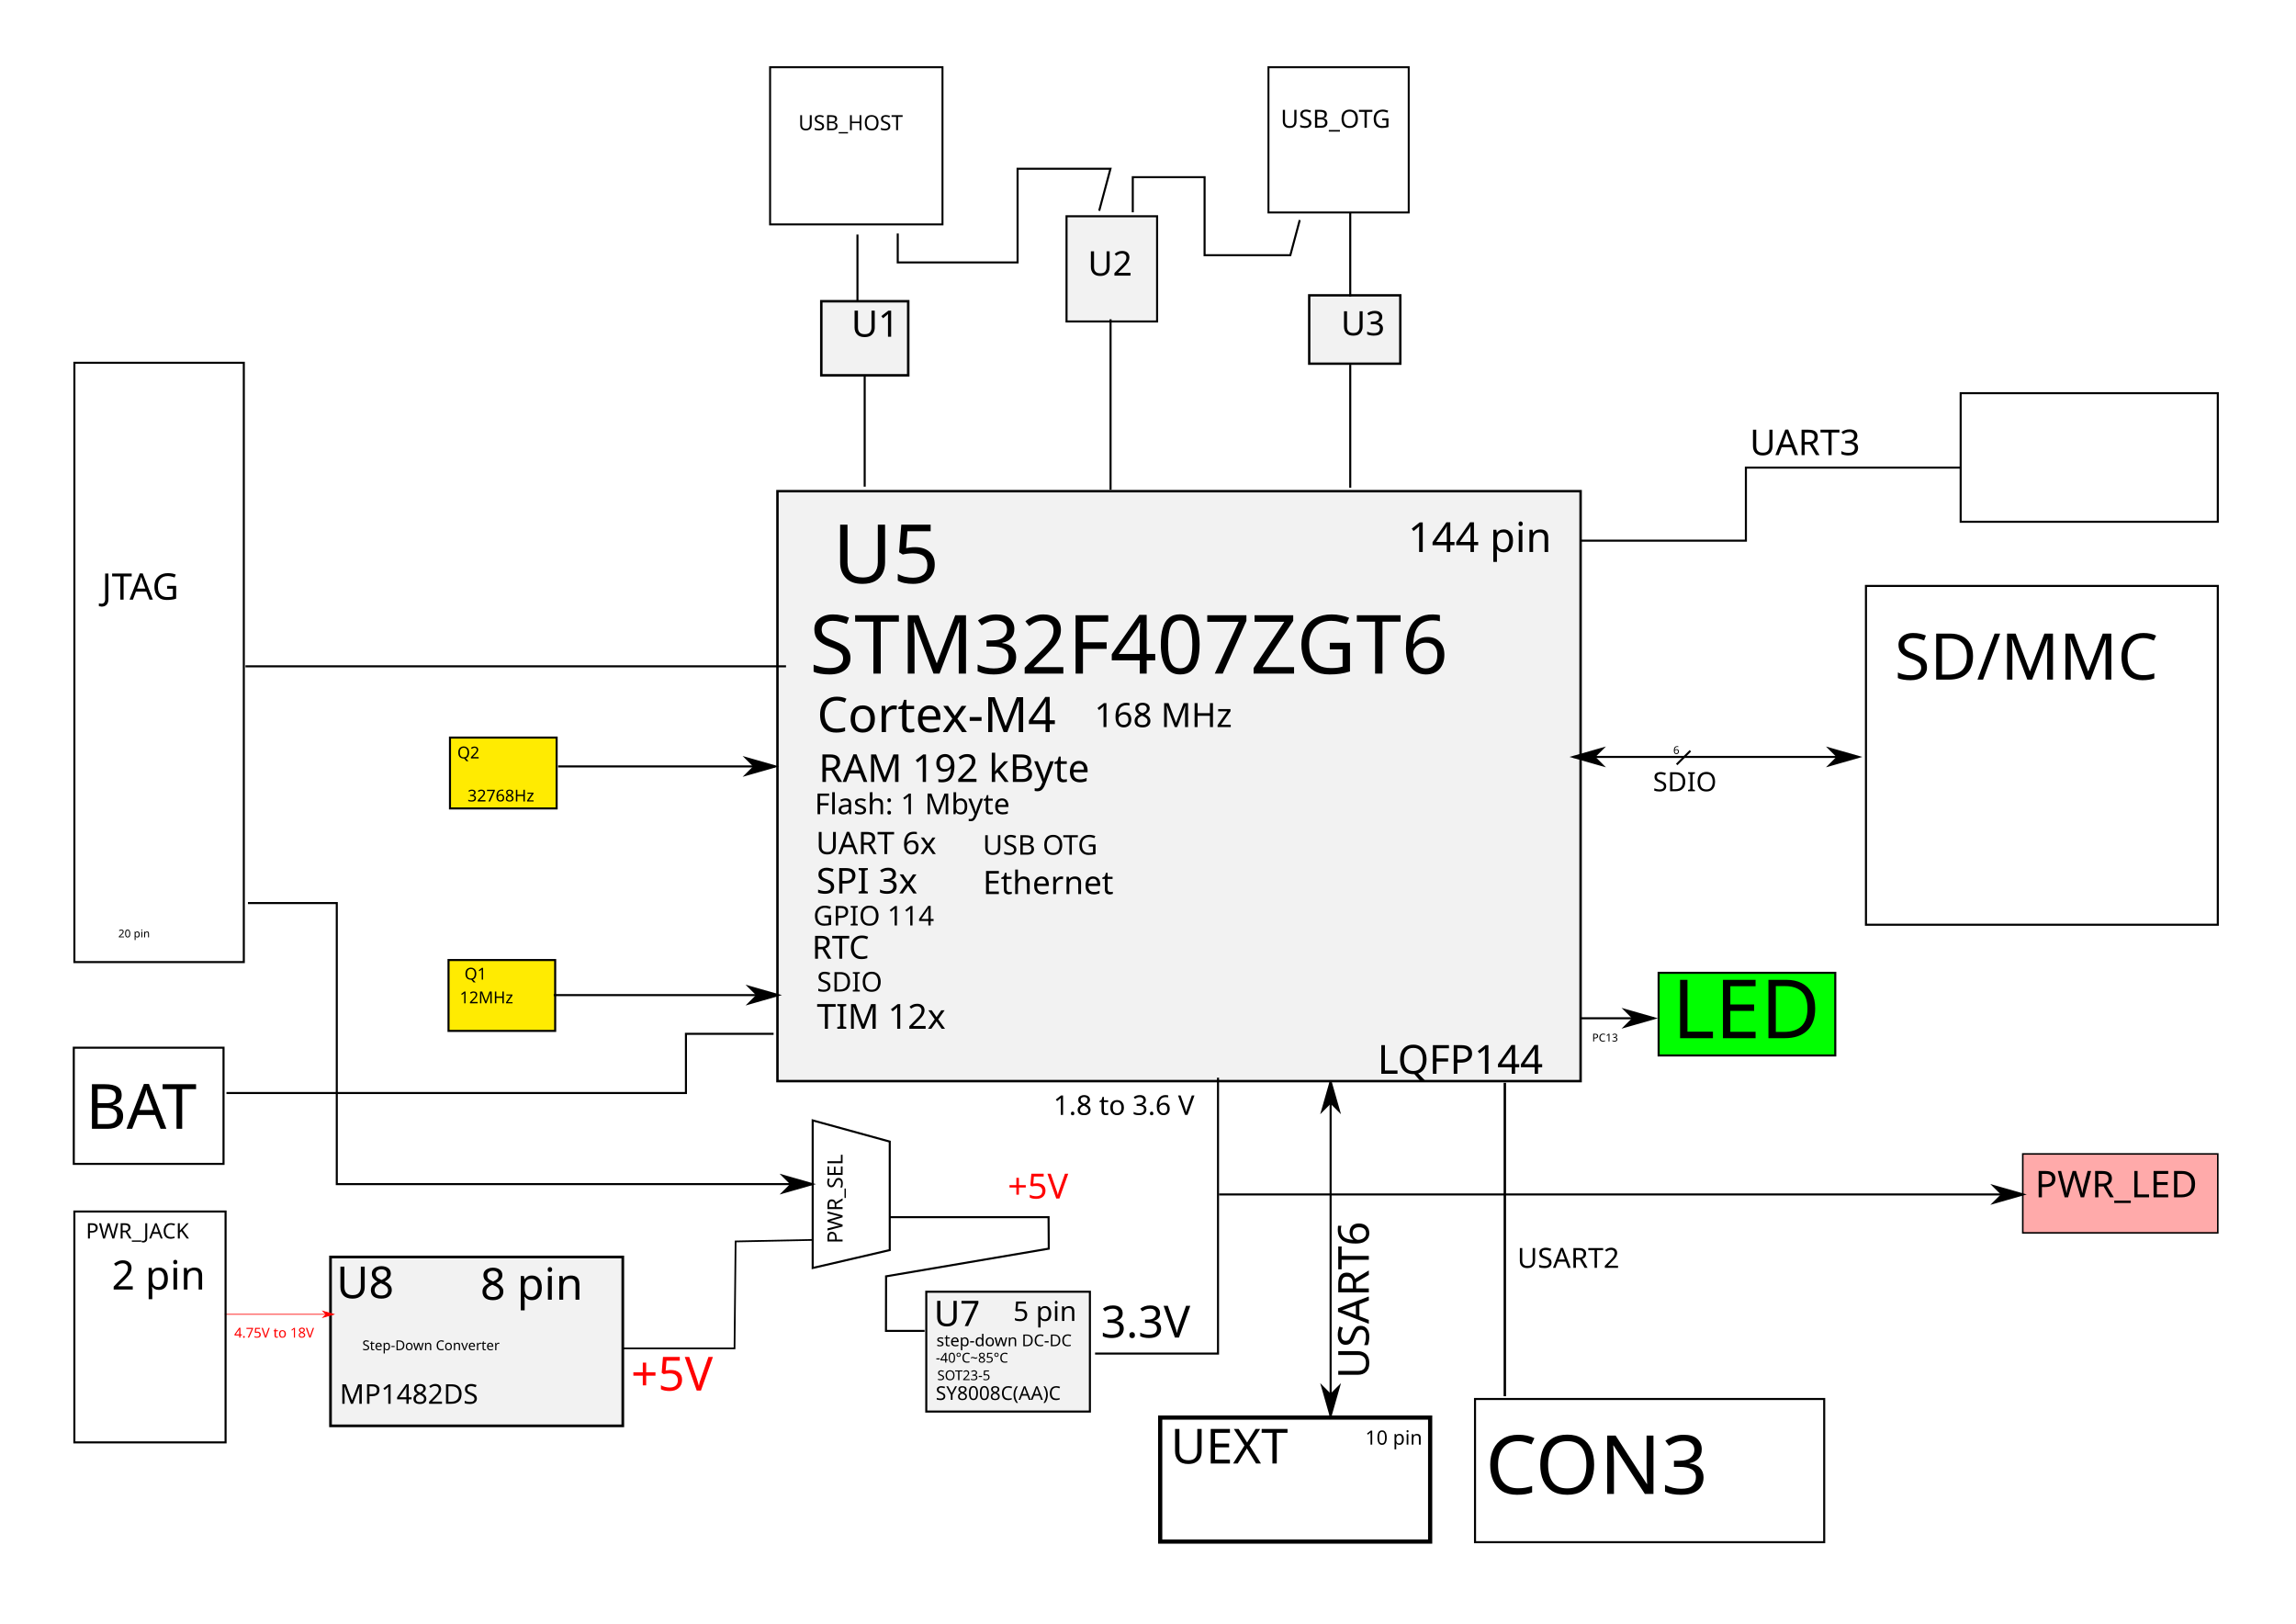
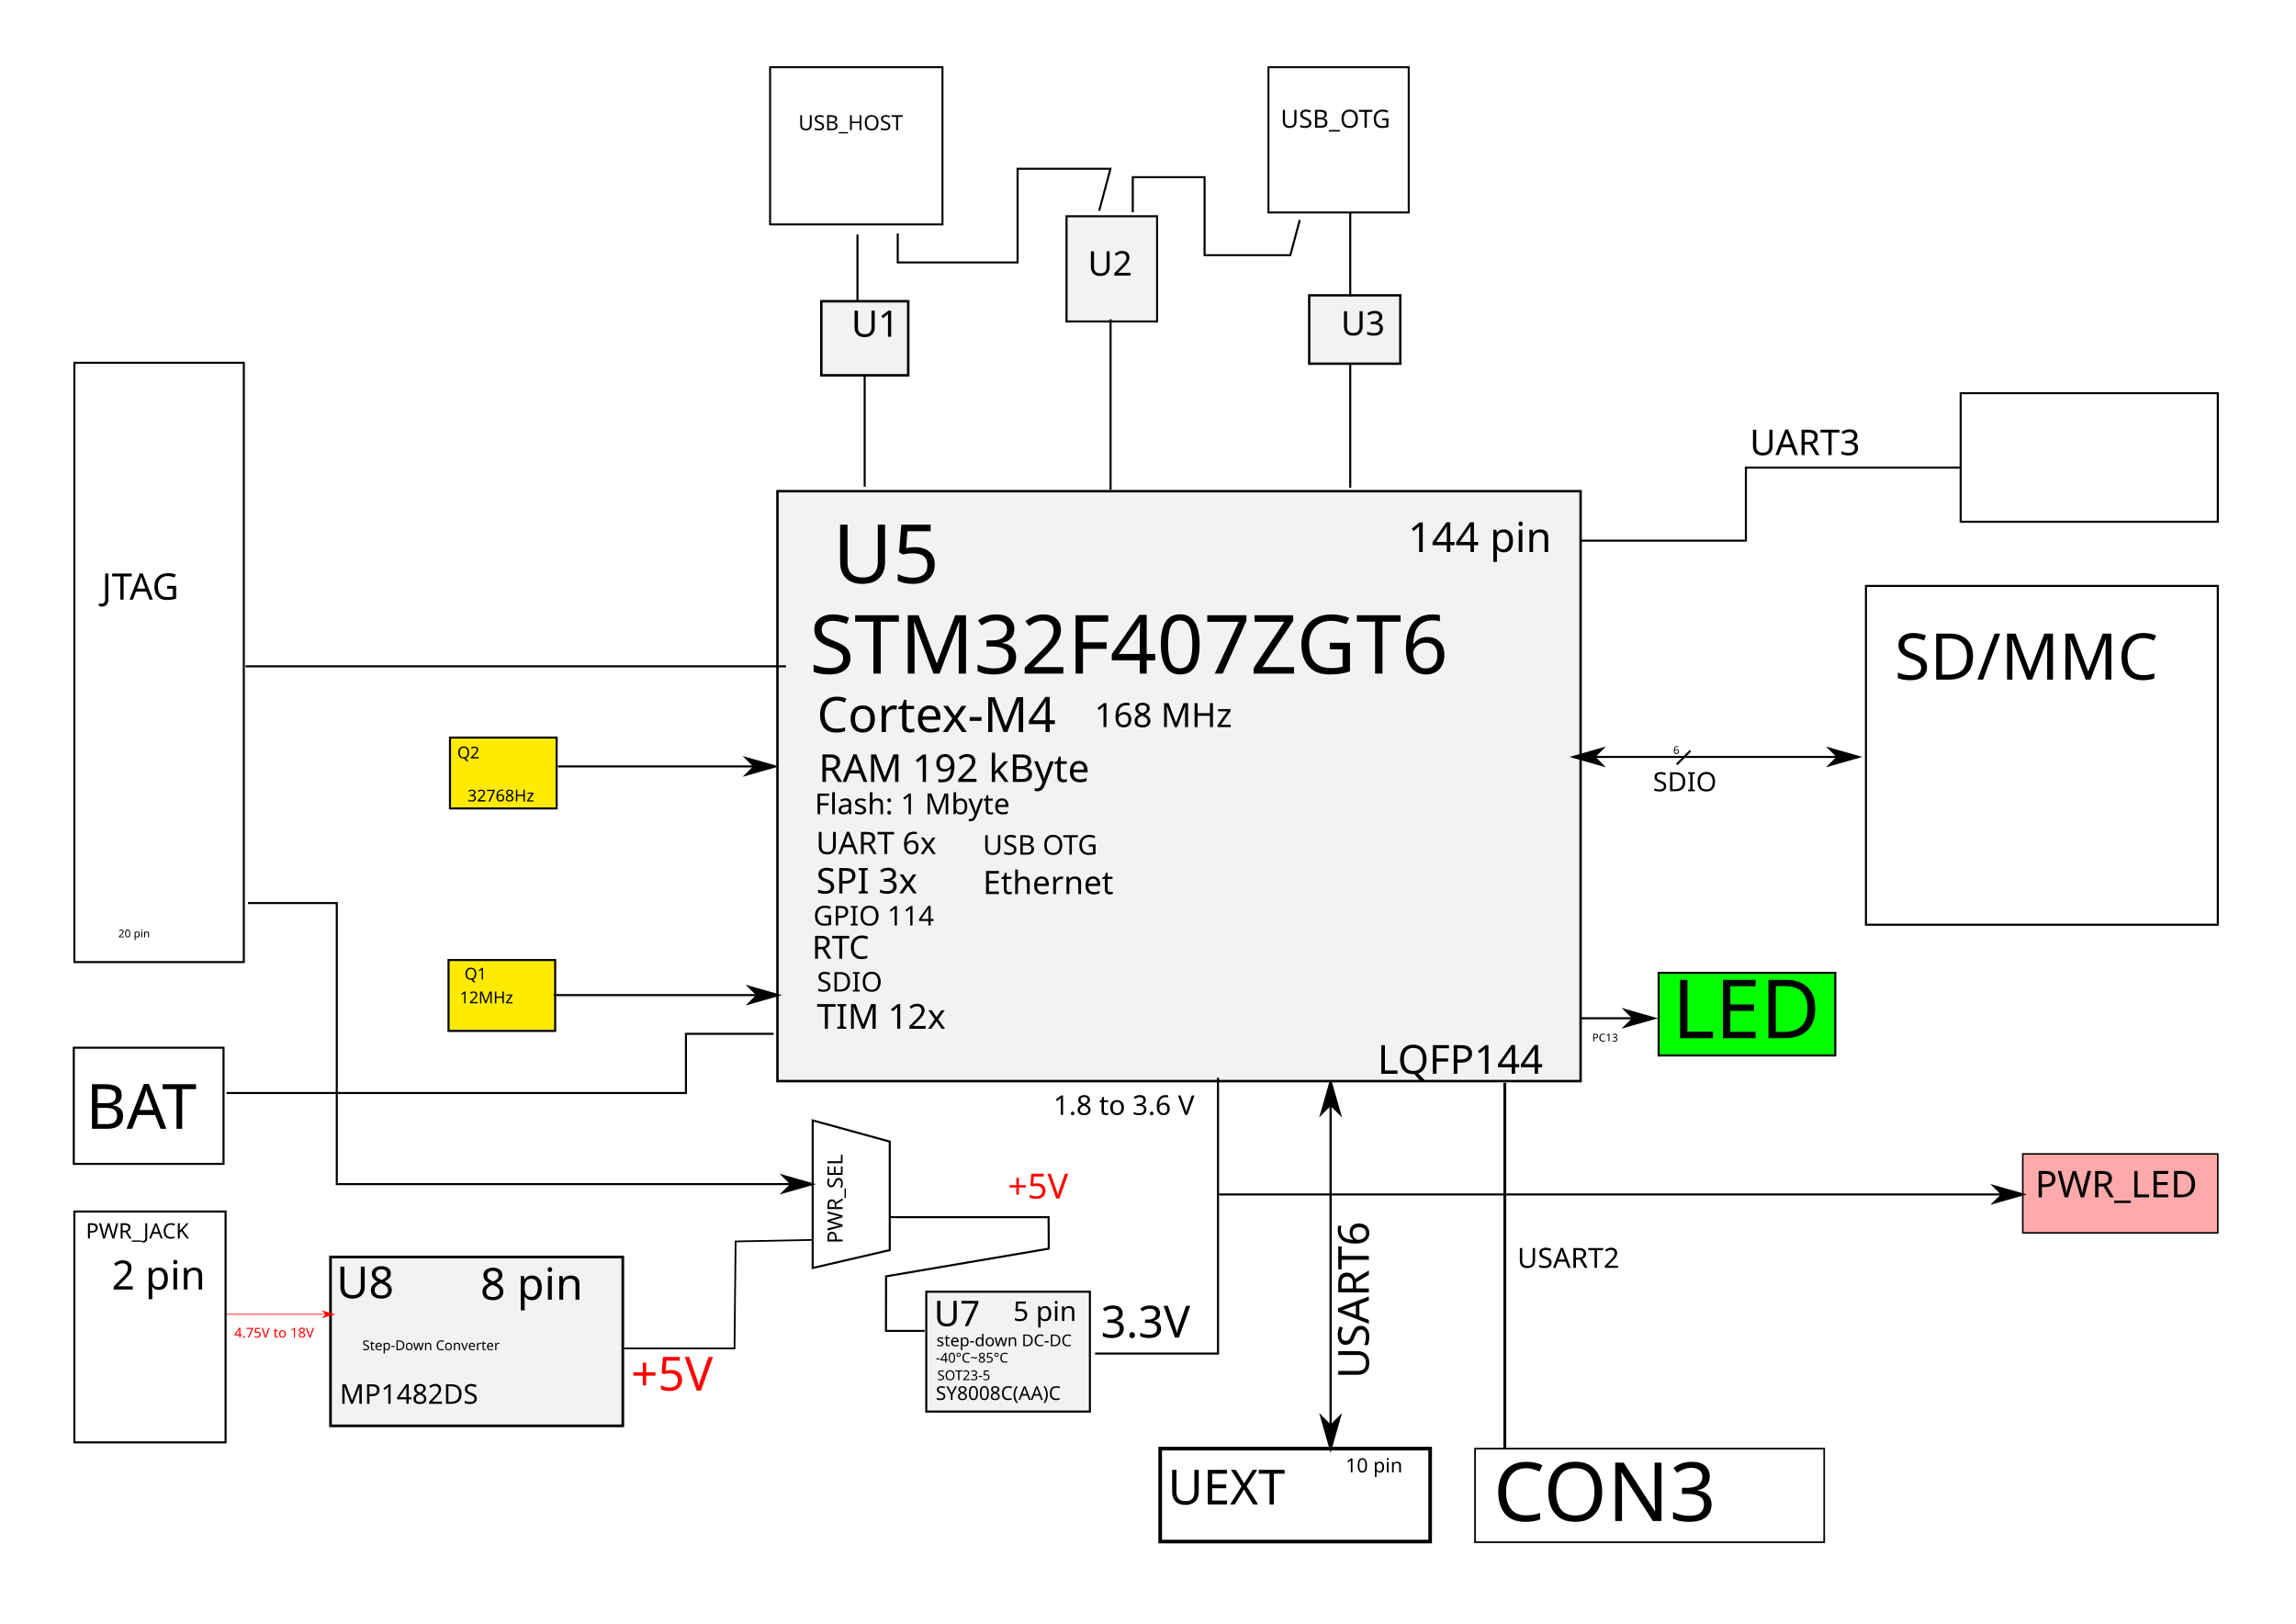
<svg xmlns="http://www.w3.org/2000/svg" xmlns:xlink="http://www.w3.org/1999/xlink" width="297mm" height="210mm" viewBox="0 0 297 210" version="1.1" id="svg8">
  <defs id="defs2">
    <marker style="overflow:visible;" id="marker1311" refX="0.0" refY="0.0" orient="auto">
      <path transform="scale(0.8) rotate(180) translate(12.5,0)" style="fill-rule:evenodd;stroke:#000000;stroke-width:1pt;stroke-opacity:1;fill:#000000;fill-opacity:1" d="M 0.0,0.0 L 5.0,-5.0 L -12.5,0.0 L 5.0,5.0 L 0.0,0.0 z " id="path1309" />
    </marker>
    <marker style="overflow:visible;" id="marker1301" refX="0.0" refY="0.0" orient="auto">
      <path transform="scale(0.8) rotate(180) translate(12.5,0)" style="fill-rule:evenodd;stroke:#000000;stroke-width:1pt;stroke-opacity:1;fill:#000000;fill-opacity:1" d="M 0.0,0.0 L 5.0,-5.0 L -12.5,0.0 L 5.0,5.0 L 0.0,0.0 z " id="path1299" />
    </marker>
    <marker style="overflow:visible;" id="marker1231" refX="0.0" refY="0.0" orient="auto">
      <path transform="scale(0.8) rotate(180) translate(12.5,0)" style="fill-rule:evenodd;stroke:#000000;stroke-width:1pt;stroke-opacity:1;fill:#000000;fill-opacity:1" d="M 0.0,0.0 L 5.0,-5.0 L -12.5,0.0 L 5.0,5.0 L 0.0,0.0 z " id="path1229" />
    </marker>
    <marker style="overflow:visible;" id="marker1161" refX="0.0" refY="0.0" orient="auto">
      <path transform="scale(0.8) rotate(180) translate(12.5,0)" style="fill-rule:evenodd;stroke:#000000;stroke-width:1pt;stroke-opacity:1;fill:#000000;fill-opacity:1" d="M 0.0,0.0 L 5.0,-5.0 L -12.5,0.0 L 5.0,5.0 L 0.0,0.0 z " id="path1159" />
    </marker>
    <marker style="overflow:visible;" id="marker1003" refX="0.0" refY="0.0" orient="auto">
      <path transform="scale(0.8) rotate(180) translate(12.5,0)" style="fill-rule:evenodd;stroke:#ff0000;stroke-width:1pt;stroke-opacity:1;fill:#ff0000;fill-opacity:1" d="M 0.0,0.0 L 5.0,-5.0 L -12.5,0.0 L 5.0,5.0 L 0.0,0.0 z " id="path1001" />
    </marker>
    <marker style="overflow:visible;" id="marker981" refX="0.0" refY="0.0" orient="auto">
      <path transform="scale(0.8) rotate(180) translate(12.5,0)" style="fill-rule:evenodd;stroke:#000000;stroke-width:1pt;stroke-opacity:1;fill:#000000;fill-opacity:1" d="M 0.0,0.0 L 5.0,-5.0 L -12.5,0.0 L 5.0,5.0 L 0.0,0.0 z " id="path979" />
    </marker>
    <linearGradient id="linearGradient1357">
      <stop style="stop-color:#000000;stop-opacity:1;" offset="0" id="stop1353" />
      <stop style="stop-color:#000000;stop-opacity:0;" offset="1" id="stop1355" />
    </linearGradient>
    <marker style="overflow:visible" id="marker1293" refX="0.0" refY="0.0" orient="auto">
      <path transform="scale(0.8) translate(12.5,0)" style="fill-rule:evenodd;stroke:#000000;stroke-width:1pt;stroke-opacity:1;fill:#000000;fill-opacity:1" d="M 0.0,0.0 L 5.0,-5.0 L -12.5,0.0 L 5.0,5.0 L 0.0,0.0 z " id="path1291" />
    </marker>
    <marker style="overflow:visible;" id="marker1259" refX="0.0" refY="0.0" orient="auto">
      <path transform="scale(0.8) rotate(180) translate(12.5,0)" style="fill-rule:evenodd;stroke:#000000;stroke-width:1pt;stroke-opacity:1;fill:#000000;fill-opacity:1" d="M 0.0,0.0 L 5.0,-5.0 L -12.5,0.0 L 5.0,5.0 L 0.0,0.0 z " id="path1257" />
    </marker>
    <marker style="overflow:visible" id="Arrow1Lstart" refX="0.0" refY="0.0" orient="auto">
      <path transform="scale(0.8) translate(12.5,0)" style="fill-rule:evenodd;stroke:#000000;stroke-width:1pt;stroke-opacity:1;fill:#000000;fill-opacity:1" d="M 0.0,0.0 L 5.0,-5.0 L -12.5,0.0 L 5.0,5.0 L 0.0,0.0 z " id="path927" />
    </marker>
    <marker style="overflow:visible;" id="Arrow1Lend" refX="0.0" refY="0.0" orient="auto">
      <path transform="scale(0.8) rotate(180) translate(12.5,0)" style="fill-rule:evenodd;stroke:#000000;stroke-width:1pt;stroke-opacity:1;fill:#000000;fill-opacity:1" d="M 0.0,0.0 L 5.0,-5.0 L -12.5,0.0 L 5.0,5.0 L 0.0,0.0 z " id="path930" />
    </marker>
    <linearGradient xlink:href="#linearGradient1357" id="linearGradient1359" x1="217.203" y1="130.418" x2="236.536" y2="130.418" gradientUnits="userSpaceOnUse" />
  </defs>
  <g id="layer1" style="display:inline">
    <rect style="opacity:0.996;fill:none;stroke:#000000;stroke-width:0.269;stroke-opacity:1" id="rect61" width="45.511" height="43.818" x="241.373" y="75.781" />
    <rect style="opacity:0.996;fill:none;stroke:#000000;stroke-width:0.253;stroke-opacity:1" id="rect69" width="22.301" height="20.33" x="99.615" y="8.693" />
    <rect style="opacity:0.996;fill:none;stroke:#000000;stroke-width:0.251;stroke-opacity:1" id="rect71" width="18.143" height="18.786" x="164.082" y="8.693" />
-     <rect style="opacity:0.996;fill:none;stroke:#000000;stroke-width:0.265;stroke-opacity:1" id="rect133" width="45.168" height="18.521" x="190.802" y="180.937" />
+     <rect style="opacity:0.996;fill:none;stroke:#000000;stroke-width:0.214;stroke-opacity:1" id="rect133" width="45.168" height="12.102" x="190.802" y="187.356" />
    <rect style="opacity:0.996;fill:none;stroke:#000000;stroke-width:0.265;stroke-opacity:1" id="rect145" width="33.262" height="16.631" x="253.622" y="50.851" />
    <rect style="opacity:0.996;fill:none;stroke:#000000;stroke-width:0.265;stroke-opacity:1" id="rect27" width="21.916" height="77.508" x="9.622" y="46.921" />
    <rect style="opacity:0.996;fill:#ffeb00;stroke:#000000;stroke-width:0.265;stroke-opacity:1;fill-opacity:1" id="rect215" width="13.796" height="9.166" x="58.019" y="124.165" />
    <rect style="display:inline;opacity:0.996;fill:#ffeb00;stroke:#000000;stroke-width:0.265;stroke-opacity:1;fill-opacity:1" id="rect215-5" width="13.796" height="9.166" x="58.208" y="95.392" />
    <text xml:space="preserve" style="font-style:normal;font-weight:normal;font-size:1.411px;line-height:1.25;font-family:sans-serif;fill:#000000;fill-opacity:1;stroke:none;stroke-width:0.265" x="15.308" y="121.236" id="text913">
      <tspan id="tspan911" x="15.308" y="121.236" style="font-size:1.411px;stroke-width:0.265">20 pin</tspan>
    </text>
-     <text xml:space="preserve" style="font-style:normal;font-weight:normal;font-size:2.547px;line-height:1.25;font-family:sans-serif;fill:#000000;fill-opacity:1;stroke:none;stroke-width:0.478" x="176.596" y="186.84" id="text923">
-       <tspan id="tspan921" x="176.596" y="186.84" style="font-size:2.547px;stroke-width:0.478">10 pin</tspan>
-     </text>
-     <path style="fill:none;stroke:#000000;stroke-width:0.265;stroke-linecap:butt;stroke-linejoin:miter;stroke-opacity:1;stroke-miterlimit:4;stroke-dasharray:none;marker-end:url(#Arrow1Lend);marker-start:url(#Arrow1Lstart)" d="m 172.122,139.916 v 43.164" id="path925" />
+     <text xml:space="preserve" style="font-style:normal;font-weight:normal;font-size:2.547px;line-height:1.25;font-family:sans-serif;fill:#000000;fill-opacity:1;stroke:none;stroke-width:0.478" x="174.045" y="190.431" id="text923">
+       <tspan id="tspan921" x="174.045" y="190.431" style="font-size:2.547px;stroke-width:0.478">10 pin</tspan>
+     </text>
+     <path style="fill:none;stroke:#000000;stroke-width:0.291;stroke-linecap:butt;stroke-linejoin:miter;stroke-miterlimit:4;stroke-dasharray:none;stroke-opacity:1;marker-start:url(#Arrow1Lstart);marker-end:url(#Arrow1Lend)" d="m 172.122,139.916 v 47.44" id="path925" />
    <text xml:space="preserve" style="font-style:normal;font-weight:normal;font-size:5.541px;line-height:1.25;font-family:sans-serif;fill:#000000;fill-opacity:1;stroke:none;stroke-width:1.039" x="-178.304" y="177.065" id="text1231" transform="rotate(-90)">
      <tspan id="tspan1229" x="-178.304" y="177.065" style="font-size:5.541px;stroke-width:1.039">USART6</tspan>
    </text>
  </g>
  <g id="layer3" style="display:inline">
    <rect style="display:inline;opacity:0.996;fill:#f2f2f2;stroke:#000000;stroke-width:0.347" id="rect31" width="37.81" height="21.84" x="42.752" y="162.571" />
    <rect style="display:inline;opacity:0.996;fill:#f2f2f2;stroke:#000000;stroke-width:0.265" id="rect73" width="11.717" height="13.607" x="137.961" y="27.97" />
    <rect style="display:inline;opacity:0.996;fill:#f2f2f2;stroke:#000000;stroke-width:0.305" id="rect75" width="11.783" height="8.843" x="169.353" y="38.195" />
    <rect style="display:inline;opacity:0.996;fill:#f2f2f2;stroke:#000000;stroke-width:0.322" id="rect77" width="11.244" height="9.581" x="106.24" y="38.96" />
-     <rect style="display:inline;fill:none;stroke:#000000;stroke-width:0.542;stroke-opacity:1" id="rect919" width="34.92" height="16.037" x="150.078" y="183.34" />
+     <rect style="display:inline;fill:none;stroke:#000000;stroke-width:0.47;stroke-opacity:1" id="rect919" width="34.92" height="12.021" x="150.078" y="187.356" />
    <rect style="display:inline;opacity:0.996;fill:#f2f2f2;stroke:#000000;stroke-width:0.265" id="rect33" width="21.167" height="15.497" x="119.818" y="167.065" />
    <text xml:space="preserve" style="font-style:normal;font-weight:normal;font-size:5.751px;line-height:1.25;font-family:sans-serif;fill:#000000;fill-opacity:1;stroke:none;stroke-width:0.144" x="142.393" y="172.993" id="text1133">
      <tspan id="tspan1131" x="142.393" y="172.993" style="stroke-width:0.144">3.3V</tspan>
    </text>
    <rect style="display:inline;opacity:0.996;fill:#f2f2f2;stroke:#000000;stroke-width:0.317;stroke-opacity:1" id="rect10" width="103.891" height="76.299" x="100.568" y="63.526" />
  </g>
  <g id="layer4" style="display:inline">
    <path style="display:inline;fill:none;stroke:#ff0000;stroke-width:0.098;stroke-linecap:butt;stroke-linejoin:miter;stroke-miterlimit:4;stroke-dasharray:none;stroke-opacity:1;marker-end:url(#marker1003)" d="M 29.08,169.983 H 43.164" id="path35" />
    <path style="display:inline;fill:none;stroke:#000000;stroke-width:0.223px;stroke-linecap:butt;stroke-linejoin:miter;stroke-opacity:1" d="m 80.492,174.393 14.522,0 0.141,-13.833 10.015,-0.199" id="path37" />
    <path style="display:inline;fill:none;stroke:#000000;stroke-width:0.265px;stroke-linecap:butt;stroke-linejoin:miter;stroke-opacity:1" d="m 141.653,175.062 h 15.903 v -35.68" id="path39" />
    <path style="display:inline;fill:none;stroke:#000000;stroke-width:0.265;stroke-linecap:butt;stroke-linejoin:miter;stroke-opacity:1;stroke-miterlimit:4;stroke-dasharray:none;marker-end:url(#marker1259);marker-start:url(#marker1293)" d="m 203.54,97.896 h 36.853" id="path67" />
    <path style="display:inline;fill:none;stroke:#000000;stroke-width:0.265px;stroke-linecap:butt;stroke-linejoin:miter;stroke-opacity:1" d="M 111.852,62.942 V 48.643" id="path99" />
    <path style="display:inline;fill:none;stroke:#000000;stroke-width:0.265px;stroke-linecap:butt;stroke-linejoin:miter;stroke-opacity:1" d="M 174.661,63.076 V 47.173" id="path103" />
    <path style="display:inline;fill:none;stroke:#000000;stroke-width:0.265px;stroke-linecap:butt;stroke-linejoin:miter;stroke-opacity:1" d="M 174.661,38.353 V 27.529" id="path105" />
    <path style="display:inline;fill:none;stroke:#000000;stroke-width:0.265px;stroke-linecap:butt;stroke-linejoin:miter;stroke-opacity:1" d="M 143.657,63.343 V 41.293" id="path107" />
    <path style="display:inline;fill:none;stroke:#000000;stroke-width:0.265px;stroke-linecap:butt;stroke-linejoin:miter;stroke-opacity:1" d="m 142.187,27.261 1.457,-5.437 h -12.014 v 12.119 h -15.502 v -3.742" id="path109" />
    <path style="display:inline;fill:none;stroke:#000000;stroke-width:0.265px;stroke-linecap:butt;stroke-linejoin:miter;stroke-opacity:1" d="m 146.531,27.462 v -4.544 h 9.288 v 10.089 h 11.092 l 1.219,-4.548" id="path111" />
-     <path style="display:inline;fill:none;stroke:#000000;stroke-width:0.316px;stroke-linecap:butt;stroke-linejoin:miter;stroke-opacity:1" d="m 194.658,140.04 v 40.538" id="path135" />
+     <path style="display:inline;fill:none;stroke:#000000;stroke-width:0.369px;stroke-linecap:butt;stroke-linejoin:miter;stroke-opacity:1" d="m 194.658,140.04 v 47.316" id="path135" />
    <path style="display:inline;fill:none;stroke:#000000;stroke-width:0.265px;stroke-linecap:butt;stroke-linejoin:miter;stroke-opacity:1" d="m 204.485,69.926 h 21.356 V 60.476 l 27.82,0" id="path147" />
    <path style="display:inline;fill:none;stroke:#000000;stroke-width:0.265px;stroke-linecap:butt;stroke-linejoin:miter;stroke-opacity:1" d="m 31.75,86.179 h 69.926" id="path29" />
    <path style="display:inline;fill:none;stroke:#000000;stroke-width:0.265;stroke-linecap:butt;stroke-linejoin:miter;stroke-opacity:1;stroke-miterlimit:4;stroke-dasharray:none;marker-end:url(#marker1311)" d="M 72.193,99.124 H 100.258" id="path232" />
    <path style="display:inline;fill:none;stroke:#000000;stroke-width:0.265;stroke-linecap:butt;stroke-linejoin:miter;stroke-opacity:1;stroke-miterlimit:4;stroke-dasharray:none;marker-end:url(#marker1301)" d="M 71.626,128.701 H 100.636" id="path234" />
    <rect style="opacity:0.996;fill:none;stroke:#000000;stroke-width:0.265;stroke-opacity:1" id="rect238" width="19.371" height="15.025" x="9.544" y="135.504" />
    <text xml:space="preserve" style="font-style:normal;font-weight:normal;font-size:8.075px;line-height:1.25;font-family:sans-serif;fill:#000000;fill-opacity:1;stroke:none;stroke-width:0.202" x="11.113" y="145.993" id="text242">
      <tspan id="tspan240" x="11.113" y="145.993" style="stroke-width:0.202">BAT</tspan>
    </text>
    <path style="fill:none;stroke:#000000;stroke-width:0.265px;stroke-linecap:butt;stroke-linejoin:miter;stroke-opacity:1" d="m 29.293,141.363 h 59.437 v -7.654 H 100.069" id="path244" />
    <path style="fill:none;stroke:#000000;stroke-width:0.265;stroke-linecap:butt;stroke-linejoin:miter;stroke-opacity:1;stroke-miterlimit:4;stroke-dasharray:none;marker-end:url(#marker981)" d="m 204.528,131.697 h 9.421" id="path248" />
    <rect style="opacity:0.996;fill:#00ff00;stroke:#000000;stroke-width:0.265;stroke-opacity:1" id="rect252" width="22.852" height="10.691" x="214.551" y="125.817" />
    <text xml:space="preserve" style="font-style:normal;font-weight:normal;font-size:3.443px;line-height:1.25;font-family:sans-serif;fill:#000000;fill-opacity:1;stroke:none;stroke-width:0.646" x="213.815" y="102.335" id="text1255">
      <tspan id="tspan1253" x="213.815" y="102.335" style="font-size:3.443px;stroke-width:0.646">SDIO</tspan>
    </text>
    <text xml:space="preserve" style="font-style:normal;font-weight:normal;font-size:1.411px;line-height:1.25;font-family:sans-serif;fill:#000000;fill-opacity:1;stroke:none;stroke-width:0.265" x="216.442" y="97.521" id="text1345">
      <tspan id="tspan1343" x="216.442" y="97.521" style="font-size:1.411px;stroke-width:0.265">6</tspan>
    </text>
    <path style="fill:none;stroke:#000000;stroke-width:0.265px;stroke-linecap:butt;stroke-linejoin:miter;stroke-opacity:1" d="m 218.66,97.102 -1.771,1.771" id="path1347" />
    <text xml:space="preserve" style="font-style:normal;font-weight:normal;font-size:3.528px;line-height:1.25;font-family:sans-serif;fill:#000000;fill-opacity:1;stroke:none;stroke-width:0.265" x="47.719" y="176.609" id="text989">
      <tspan id="tspan987" x="47.719" y="176.609" style="font-size:3.528px;stroke-width:0.265" />
      <tspan x="47.719" y="181.019" style="font-size:3.528px;stroke-width:0.265" id="tspan991" />
    </text>
    <text xml:space="preserve" style="font-style:normal;font-weight:normal;font-size:1.764px;line-height:1.25;font-family:sans-serif;fill:#000000;fill-opacity:1;stroke:none;stroke-width:0.265" x="46.869" y="174.625" id="text995">
      <tspan id="tspan993" x="46.869" y="174.625" style="font-size:1.764px;stroke-width:0.265">Step-Down Converter</tspan>
    </text>
    <text xml:space="preserve" style="font-style:normal;font-weight:normal;font-size:1.776px;line-height:1.25;font-family:sans-serif;fill:#ff0000;fill-opacity:1;stroke:none;stroke-width:0.044" x="30.304" y="173.002" id="text999">
      <tspan id="tspan997" x="30.304" y="173.002" style="fill:#ff0000;stroke-width:0.044">4.75V to 18V</tspan>
    </text>
    <text xml:space="preserve" style="font-style:normal;font-weight:normal;font-size:6.072px;line-height:1.25;font-family:sans-serif;fill:#000000;fill-opacity:1;stroke:none;stroke-width:0.152" x="81.632" y="179.844" id="text1067">
      <tspan id="tspan1065" x="81.632" y="179.844" style="fill:#ff0000;stroke-width:0.152">+5V</tspan>
    </text>
    <text xml:space="preserve" style="font-style:normal;font-weight:normal;font-size:2.731px;line-height:1.25;font-family:sans-serif;fill:#000000;fill-opacity:1;stroke:none;stroke-width:0.205" x="-160.83" y="108.99" id="text1073" transform="rotate(-90)">
      <tspan id="tspan1071" x="-160.83" y="108.99" style="font-size:2.731px;stroke-width:0.205">PWR_SEL</tspan>
    </text>
    <path style="fill:none;stroke:#000000;stroke-width:0.265px;stroke-linecap:butt;stroke-linejoin:miter;stroke-opacity:1" d="m 115.045,157.422 20.594,0 0.025,4.071 -21.045,3.58 -0.013,7.057 4.997,0" id="path1075" />
    <text xml:space="preserve" style="font-style:normal;font-weight:normal;font-size:4.481px;line-height:1.25;font-family:sans-serif;display:inline;fill:#000000;fill-opacity:1;stroke:none;stroke-width:0.112" x="130.362" y="155.01" id="text1067-6">
      <tspan id="tspan1065-5" x="130.362" y="155.01" style="fill:#ff0000;stroke-width:0.112">+5V</tspan>
    </text>
    <path style="fill:none;stroke:#000000;stroke-width:0.265px;stroke-linecap:butt;stroke-linejoin:miter;stroke-opacity:1" d="m 105.125,163.994 v -19.088 l 9.969,2.74 v 14.032 z" id="path1095" />
    <rect style="opacity:0.998;fill:none;stroke:#000000;stroke-width:0.265;stroke-miterlimit:4;stroke-dasharray:none" id="rect1135" width="19.56" height="29.86" x="9.619" y="156.69" />
    <text xml:space="preserve" style="font-style:normal;font-weight:normal;font-size:2.755px;line-height:1.25;font-family:sans-serif;fill:#000000;fill-opacity:1;stroke:none;stroke-width:0.207" x="11.113" y="160.18" id="text1139">
      <tspan id="tspan1137" x="11.113" y="160.18" style="font-size:2.755px;stroke-width:0.207">PWR_JACK</tspan>
    </text>
    <text xml:space="preserve" style="font-style:normal;font-weight:normal;font-size:5.218px;line-height:1.25;font-family:sans-serif;fill:#000000;fill-opacity:1;stroke:none;stroke-width:0.13" x="14.454" y="166.783" id="text1155">
      <tspan id="tspan1153" x="14.454" y="166.783" style="stroke-width:0.13">2 pin</tspan>
    </text>
    <path style="fill:none;stroke:#000000;stroke-width:0.265px;stroke-linecap:butt;stroke-linejoin:miter;stroke-opacity:1;marker-end:url(#marker1161)" d="m 32.072,116.797 h 11.493 v 36.349 h 61.472" id="path1157" />
    <text xml:space="preserve" style="font-style:normal;font-weight:normal;font-size:10.583px;line-height:1.25;font-family:sans-serif;fill:#000000;fill-opacity:1;stroke:none;stroke-width:0.265" x="91.406" y="-11.225" id="text1219">
      <tspan id="tspan1217" x="91.406" y="-11.225" style="stroke-width:0.265">STM32-H407 </tspan>
    </text>
    <rect style="opacity:0.998;fill:#ffaaaa;stroke:#000000;stroke-width:0.199;stroke-miterlimit:4;stroke-dasharray:none" id="rect1225" width="25.227" height="10.211" x="261.657" y="149.243" />
    <path style="fill:none;stroke:#000000;stroke-width:0.265px;stroke-linecap:butt;stroke-linejoin:miter;stroke-opacity:1;marker-end:url(#marker1231)" d="M 157.689,154.482 H 261.657" id="path1227" />
    <text xml:space="preserve" style="font-style:normal;font-weight:normal;font-size:3.992px;line-height:1.25;font-family:sans-serif;fill:#000000;fill-opacity:1;stroke:none;stroke-width:0.1" x="105.556" y="110.461" id="text1071">
      <tspan id="tspan1069" x="105.556" y="110.461" style="stroke-width:0.1">UART 6x</tspan>
    </text>
    <text xml:space="preserve" style="font-style:normal;font-weight:normal;font-size:4.586px;line-height:1.25;font-family:sans-serif;fill:#000000;fill-opacity:1;stroke:none;stroke-width:0.115" x="105.588" y="115.553" id="text1075">
      <tspan id="tspan1073" x="105.588" y="115.553" style="stroke-width:0.115">SPI 3x</tspan>
    </text>
    <text xml:space="preserve" style="font-style:normal;font-weight:normal;font-size:3.528px;line-height:1.25;font-family:sans-serif;fill:#000000;fill-opacity:1;stroke:none;stroke-width:0.265" x="127.132" y="110.537" id="text1091">
      <tspan id="tspan1089" x="127.132" y="110.537" style="font-size:3.528px;stroke-width:0.265">USB OTG</tspan>
    </text>
    <text xml:space="preserve" style="font-style:normal;font-weight:normal;font-size:3.528px;line-height:1.25;font-family:sans-serif;fill:#000000;fill-opacity:1;stroke:none;stroke-width:0.265" x="105.663" y="128.241" id="text1095">
      <tspan id="tspan1093" x="105.663" y="128.241" style="font-size:3.528px;stroke-width:0.265">SDIO</tspan>
    </text>
    <text xml:space="preserve" style="font-style:normal;font-weight:normal;font-size:3.528px;line-height:1.25;font-family:sans-serif;fill:#000000;fill-opacity:1;stroke:none;stroke-width:0.265" x="105.2" y="119.692" id="text1100">
      <tspan id="tspan1098" x="105.2" y="119.692" style="font-size:3.528px;stroke-width:0.265">GPIO 114</tspan>
    </text>
    <text xml:space="preserve" style="font-style:normal;font-weight:normal;font-size:3.528px;line-height:1.25;font-family:sans-serif;fill:#000000;fill-opacity:1;stroke:none;stroke-width:0.265" x="136.26" y="144.198" id="text1104">
      <tspan id="tspan1102" x="136.26" y="144.198" style="font-size:3.528px;stroke-width:0.265">1.8 to 3.6 V</tspan>
    </text>
    <text xml:space="preserve" style="font-style:normal;font-weight:normal;font-size:5.192px;line-height:1.25;font-family:sans-serif;fill:#000000;fill-opacity:1;stroke:none;stroke-width:0.13" x="178.178" y="138.874" id="text1108">
      <tspan id="tspan1106" x="178.178" y="138.874" style="stroke-width:0.13">LQFP144</tspan>
    </text>
  </g>
  <g id="layer2" style="display:inline">
    <text xml:space="preserve" style="font-style:normal;font-weight:normal;font-size:4.735px;line-height:1.25;font-family:sans-serif;fill:#000000;fill-opacity:1;stroke:none;stroke-width:0.118" x="13.163" y="77.55" id="text25">
      <tspan id="tspan23" x="13.163" y="77.55" style="stroke-width:0.118">JTAG</tspan>
    </text>
    <text xml:space="preserve" style="font-style:normal;font-weight:normal;font-size:2.117px;line-height:1.25;font-family:sans-serif;display:inline;fill:#000000;fill-opacity:1;stroke:none;stroke-width:0.265" x="60.083" y="126.696" id="text51">
      <tspan id="tspan49" x="60.083" y="126.696" style="font-size:2.117px;stroke-width:0.265">Q1</tspan>
    </text>
    <text xml:space="preserve" style="font-style:normal;font-weight:normal;font-size:2.117px;line-height:1.25;font-family:sans-serif;display:inline;fill:#000000;fill-opacity:1;stroke:none;stroke-width:0.265" x="59.467" y="129.759" id="text55">
      <tspan x="59.467" y="129.759" style="font-size:2.117px;stroke-width:0.265" id="tspan57">12MHz</tspan>
    </text>
    <text xml:space="preserve" style="font-style:normal;font-weight:normal;font-size:4.399px;line-height:1.25;font-family:sans-serif;display:inline;fill:#000000;fill-opacity:1;stroke:none;stroke-width:0.11" x="140.721" y="35.644" id="text89">
      <tspan id="tspan87" x="140.721" y="35.644" style="stroke-width:0.11">U2</tspan>
    </text>
    <text xml:space="preserve" style="font-style:normal;font-weight:normal;font-size:4.739px;line-height:1.25;font-family:sans-serif;display:inline;fill:#000000;fill-opacity:1;stroke:none;stroke-width:0.118" x="110.121" y="43.55" id="text93">
      <tspan id="tspan91" x="110.121" y="43.55" style="stroke-width:0.118">U1</tspan>
    </text>
    <text xml:space="preserve" style="font-style:normal;font-weight:normal;font-size:4.353px;line-height:1.25;font-family:sans-serif;display:inline;fill:#000000;fill-opacity:1;stroke:none;stroke-width:0.109" x="173.466" y="43.366" id="text97">
      <tspan id="tspan95" x="173.466" y="43.366" style="stroke-width:0.109">U3</tspan>
    </text>
    <path style="display:inline;fill:none;stroke:#000000;stroke-width:0.265px;stroke-linecap:butt;stroke-linejoin:miter;stroke-opacity:1" d="M 110.917,39.021 V 30.335" id="path101" />
    <text xml:space="preserve" style="font-style:normal;font-weight:normal;font-size:10.583px;line-height:1.25;font-family:sans-serif;display:inline;fill:url(#linearGradient1359);fill-opacity:1;stroke:#000000;stroke-width:0.265;stroke-opacity:1" x="216.297" y="134.276" id="text119">
      <tspan id="tspan117" x="216.297" y="134.276" style="fill:#000000;fill-opacity:1;stroke:none;stroke-width:0.265;stroke-opacity:1">LED</tspan>
    </text>
    <text xml:space="preserve" style="font-style:normal;font-weight:normal;font-size:2.117px;line-height:1.25;font-family:sans-serif;display:inline;fill:#000000;fill-opacity:1;stroke:none;stroke-width:0.265" x="59.153" y="98.085" id="text123">
      <tspan id="tspan121" x="59.153" y="98.085" style="font-size:2.117px;stroke-width:0.265">Q2</tspan>
    </text>
    <text xml:space="preserve" style="font-style:normal;font-weight:normal;font-size:2.117px;line-height:1.25;font-family:sans-serif;display:inline;fill:#000000;fill-opacity:1;stroke:none;stroke-width:0.265" x="60.476" y="103.66" id="text127">
      <tspan id="tspan125" x="60.476" y="103.66" style="font-size:2.117px;stroke-width:0.265">32768Hz</tspan>
    </text>
    <text xml:space="preserve" style="font-style:normal;font-weight:normal;font-size:3.601px;line-height:1.25;font-family:sans-serif;display:inline;fill:#000000;fill-opacity:1;stroke:none;stroke-width:0.09" x="196.272" y="163.976" id="text139">
      <tspan id="tspan137" x="196.272" y="163.976" style="stroke-width:0.09">USART2</tspan>
    </text>
    <text xml:space="preserve" style="font-style:normal;font-weight:normal;font-size:4.586px;line-height:1.25;font-family:sans-serif;display:inline;fill:#000000;fill-opacity:1;stroke:none;stroke-width:0.115" x="226.351" y="58.86" id="text143">
      <tspan id="tspan141" x="226.351" y="58.86" style="stroke-width:0.115">UART3</tspan>
    </text>
    <text xml:space="preserve" style="font-style:normal;font-weight:normal;font-size:8.32px;line-height:1.25;font-family:sans-serif;display:inline;fill:#000000;fill-opacity:1;stroke:none;stroke-width:0.208" x="245.078" y="87.9" id="text65">
      <tspan id="tspan63" x="245.078" y="87.9" style="stroke-width:0.208">SD/MMC</tspan>
    </text>
    <text xml:space="preserve" style="font-style:normal;font-weight:normal;font-size:2.706px;line-height:1.25;font-family:sans-serif;display:inline;fill:#000000;fill-opacity:1;stroke:none;stroke-width:0.507" x="103.264" y="16.836" id="text81">
      <tspan id="tspan79" x="103.264" y="16.836" style="font-size:2.706px;stroke-width:0.507">USB_HOST</tspan>
    </text>
    <text xml:space="preserve" style="font-style:normal;font-weight:normal;font-size:3.236px;line-height:1.25;font-family:sans-serif;display:inline;fill:#000000;fill-opacity:1;stroke:none;stroke-width:0.405" x="165.645" y="16.517" id="text85">
      <tspan id="tspan83" x="165.645" y="16.517" style="font-size:3.236px;stroke-width:0.405">USB_OTG</tspan>
    </text>
    <text xml:space="preserve" style="font-style:normal;font-weight:normal;font-size:1.411px;line-height:1.25;font-family:sans-serif;fill:#000000;fill-opacity:1;stroke:none;stroke-width:0.265" x="205.95" y="134.701" id="text977">
      <tspan id="tspan975" x="205.95" y="134.701" style="font-size:1.411px;stroke-width:0.265">PC13</tspan>
    </text>
-     <text xml:space="preserve" style="font-style:normal;font-weight:normal;font-size:6.247px;line-height:1.25;font-family:sans-serif;display:inline;fill:#000000;fill-opacity:1;stroke:none;stroke-width:0.156" x="151.439" y="189.282" id="text917">
-       <tspan id="tspan915" x="151.439" y="189.282" style="stroke-width:0.156">UEXT</tspan>
+     <text xml:space="preserve" style="font-style:normal;font-weight:normal;font-size:6.247px;line-height:1.25;font-family:sans-serif;display:inline;fill:#000000;fill-opacity:1;stroke:none;stroke-width:0.156" x="151.061" y="194.574" id="text917">
+       <tspan id="tspan915" x="151.061" y="194.574" style="stroke-width:0.156">UEXT</tspan>
    </text>
    <text xml:space="preserve" style="font-style:normal;font-weight:normal;font-size:5.711px;line-height:1.25;font-family:sans-serif;display:inline;fill:#000000;fill-opacity:1;stroke:none;stroke-width:0.143" x="43.52" y="167.896" id="text43">
      <tspan id="tspan41" x="43.52" y="167.896" style="stroke-width:0.143">U8</tspan>
    </text>
    <text xml:space="preserve" style="font-style:normal;font-weight:normal;font-size:3.528px;line-height:1.25;font-family:sans-serif;fill:#000000;fill-opacity:1;stroke:none;stroke-width:0.265" x="43.937" y="181.557" id="text991">
      <tspan id="tspan989" x="43.937" y="181.557" style="font-size:3.528px;stroke-width:0.265">MP1482DS</tspan>
    </text>
    <text xml:space="preserve" style="font-style:normal;font-weight:normal;font-size:5.713px;line-height:1.25;font-family:sans-serif;fill:#000000;fill-opacity:1;stroke:none;stroke-width:0.143" x="62.13" y="168.09" id="text985">
      <tspan id="tspan983" x="62.13" y="168.09" style="stroke-width:0.143">8 pin</tspan>
    </text>
    <text xml:space="preserve" style="display:inline;font-style:normal;font-weight:normal;font-size:2.469px;line-height:1.25;font-family:sans-serif;fill:#000000;fill-opacity:1;stroke:none;stroke-width:0.265" x="121.047" y="181.051" id="text1099">
      <tspan id="tspan1097" x="121.047" y="181.051" style="font-size:2.469px;stroke-width:0.265">SY8008C(AA)C</tspan>
    </text>
    <text xml:space="preserve" style="display:inline;font-style:normal;font-weight:normal;font-size:2.12px;line-height:1.25;font-family:sans-serif;fill:#000000;fill-opacity:1;stroke:none;stroke-width:0.318" x="121.133" y="174.114" id="text1107">
      <tspan id="tspan1105" x="121.133" y="174.114" style="font-size:2.12px;stroke-width:0.318">step-down DC-DC</tspan>
    </text>
    <text xml:space="preserve" style="display:inline;font-style:normal;font-weight:normal;font-size:1.764px;line-height:1.25;font-family:sans-serif;fill:#000000;fill-opacity:1;stroke:none;stroke-width:0.265" x="121.238" y="178.501" id="text1111">
      <tspan id="tspan1109" x="121.238" y="178.501" style="font-size:1.764px;stroke-width:0.265">SOT23-5</tspan>
    </text>
    <text xml:space="preserve" style="display:inline;font-style:normal;font-weight:normal;font-size:1.764px;line-height:1.25;font-family:sans-serif;fill:#000000;fill-opacity:1;stroke:none;stroke-width:0.265" x="121.047" y="176.231" id="text1115">
      <tspan id="tspan1113" x="121.047" y="176.231" style="font-size:1.764px;stroke-width:0.265">-40°C~85°C</tspan>
    </text>
    <text xml:space="preserve" style="display:inline;font-style:normal;font-weight:normal;font-size:4.578px;line-height:1.25;font-family:sans-serif;fill:#000000;fill-opacity:1;stroke:none;stroke-width:0.114" x="120.821" y="171.508" id="text47">
      <tspan id="tspan45" x="120.821" y="171.508" style="stroke-width:0.114">U7</tspan>
    </text>
    <text xml:space="preserve" style="display:inline;font-style:normal;font-weight:normal;font-size:3.528px;line-height:1.25;font-family:sans-serif;fill:#000000;fill-opacity:1;stroke:none;stroke-width:0.265" x="131.063" y="170.845" id="text1103">
      <tspan id="tspan1101" x="131.063" y="170.845" style="font-size:3.528px;stroke-width:0.265">5 pin</tspan>
    </text>
    <text xml:space="preserve" style="font-style:normal;font-weight:normal;font-size:4.758px;line-height:1.25;font-family:sans-serif;display:inline;fill:#000000;fill-opacity:1;stroke:none;stroke-width:0.119" x="263.241" y="154.857" id="text1223">
      <tspan id="tspan1221" x="263.241" y="154.857" style="stroke-width:0.119">PWR_LED</tspan>
    </text>
-     <text xml:space="preserve" style="font-style:normal;font-weight:normal;font-size:10.583px;line-height:1.25;font-family:sans-serif;display:inline;fill:#000000;fill-opacity:1;stroke:none;stroke-width:0.265" x="192.125" y="193.221" id="text131">
-       <tspan id="tspan129" x="192.125" y="193.221" style="stroke-width:0.265">CON3</tspan>
+     <text xml:space="preserve" style="font-style:normal;font-weight:normal;font-size:10.583px;line-height:1.25;font-family:sans-serif;display:inline;fill:#000000;fill-opacity:1;stroke:none;stroke-width:0.265" x="193.165" y="196.718" id="text131">
+       <tspan id="tspan129" x="193.165" y="196.718" style="stroke-width:0.265">CON3</tspan>
    </text>
    <text xml:space="preserve" style="display:inline;font-style:normal;font-weight:normal;font-size:5.356px;line-height:1.25;font-family:sans-serif;fill:#000000;fill-opacity:1;stroke:none;stroke-width:1.004" x="182.133" y="71.391" id="text1251">
      <tspan id="tspan1249" x="182.133" y="71.391" style="font-size:5.356px;stroke-width:1.004">144 pin</tspan>
    </text>
    <text xml:space="preserve" style="display:inline;font-style:normal;font-weight:normal;font-size:10.583px;line-height:1.25;font-family:sans-serif;fill:#000000;fill-opacity:1;stroke:none;stroke-width:0.265" x="104.699" y="87.124" id="text17">
      <tspan id="tspan15" x="104.699" y="87.124" style="stroke-width:0.265">STM32F407ZGT6</tspan>
    </text>
    <text xml:space="preserve" style="display:inline;font-style:normal;font-weight:normal;font-size:10.583px;line-height:1.25;font-family:sans-serif;fill:#000000;fill-opacity:1;stroke:none;stroke-width:0.265" x="107.723" y="75.406" id="text21">
      <tspan id="tspan19" x="107.723" y="75.406" style="stroke-width:0.265">U5</tspan>
    </text>
    <text xml:space="preserve" style="display:inline;font-style:normal;font-weight:normal;font-size:6.321px;line-height:1.25;font-family:sans-serif;fill:#000000;fill-opacity:1;stroke:none;stroke-width:0.79" x="105.692" y="94.685" id="text1235">
      <tspan id="tspan1233" x="105.692" y="94.685" style="font-size:6.321px;stroke-width:0.79">Cortex-M4</tspan>
    </text>
    <text xml:space="preserve" style="font-style:normal;font-weight:normal;font-size:4.347px;line-height:1.25;font-family:sans-serif;display:inline;fill:#000000;fill-opacity:1;stroke:none;stroke-width:0.408" x="141.574" y="94.029" id="text1239">
      <tspan id="tspan1237" x="141.574" y="94.029" style="font-size:4.347px;stroke-width:0.408">168 MHz</tspan>
    </text>
    <text xml:space="preserve" style="font-style:normal;font-weight:normal;font-size:3.751px;line-height:1.25;font-family:sans-serif;display:inline;fill:#000000;fill-opacity:1;stroke:none;stroke-width:0.469" x="105.389" y="105.304" id="text1243">
      <tspan id="tspan1241" x="105.389" y="105.304" style="font-size:3.751px;stroke-width:0.469">Flash: 1 Mbyte</tspan>
    </text>
    <text xml:space="preserve" style="font-style:normal;font-weight:normal;font-size:4.988px;line-height:1.25;font-family:sans-serif;display:inline;fill:#000000;fill-opacity:1;stroke:none;stroke-width:0.468" x="105.904" y="101.131" id="text1247">
      <tspan id="tspan1245" x="105.904" y="101.131" style="font-size:4.988px;stroke-width:0.468">RAM 192 kByte</tspan>
    </text>
    <text xml:space="preserve" style="font-style:normal;font-weight:normal;font-size:4.164px;line-height:1.25;font-family:sans-serif;fill:#000000;fill-opacity:1;stroke:none;stroke-width:0.104" x="127.145" y="115.63" id="text1079">
      <tspan id="tspan1077" x="127.145" y="115.63" style="stroke-width:0.104">Ethernet</tspan>
    </text>
    <text xml:space="preserve" style="font-style:normal;font-weight:normal;font-size:4.462px;line-height:1.25;font-family:sans-serif;fill:#000000;fill-opacity:1;stroke:none;stroke-width:0.112" x="105.655" y="133.054" id="text1083">
      <tspan id="tspan1081" x="105.655" y="133.054" style="stroke-width:0.112">TIM 12x</tspan>
    </text>
    <text xml:space="preserve" style="font-style:normal;font-weight:normal;font-size:4.133px;line-height:1.25;font-family:sans-serif;fill:#000000;fill-opacity:1;stroke:none;stroke-width:0.103" x="105.032" y="123.998" id="text1087">
      <tspan id="tspan1085" x="105.032" y="123.998" style="stroke-width:0.103">RTC</tspan>
    </text>
  </g>
</svg>
